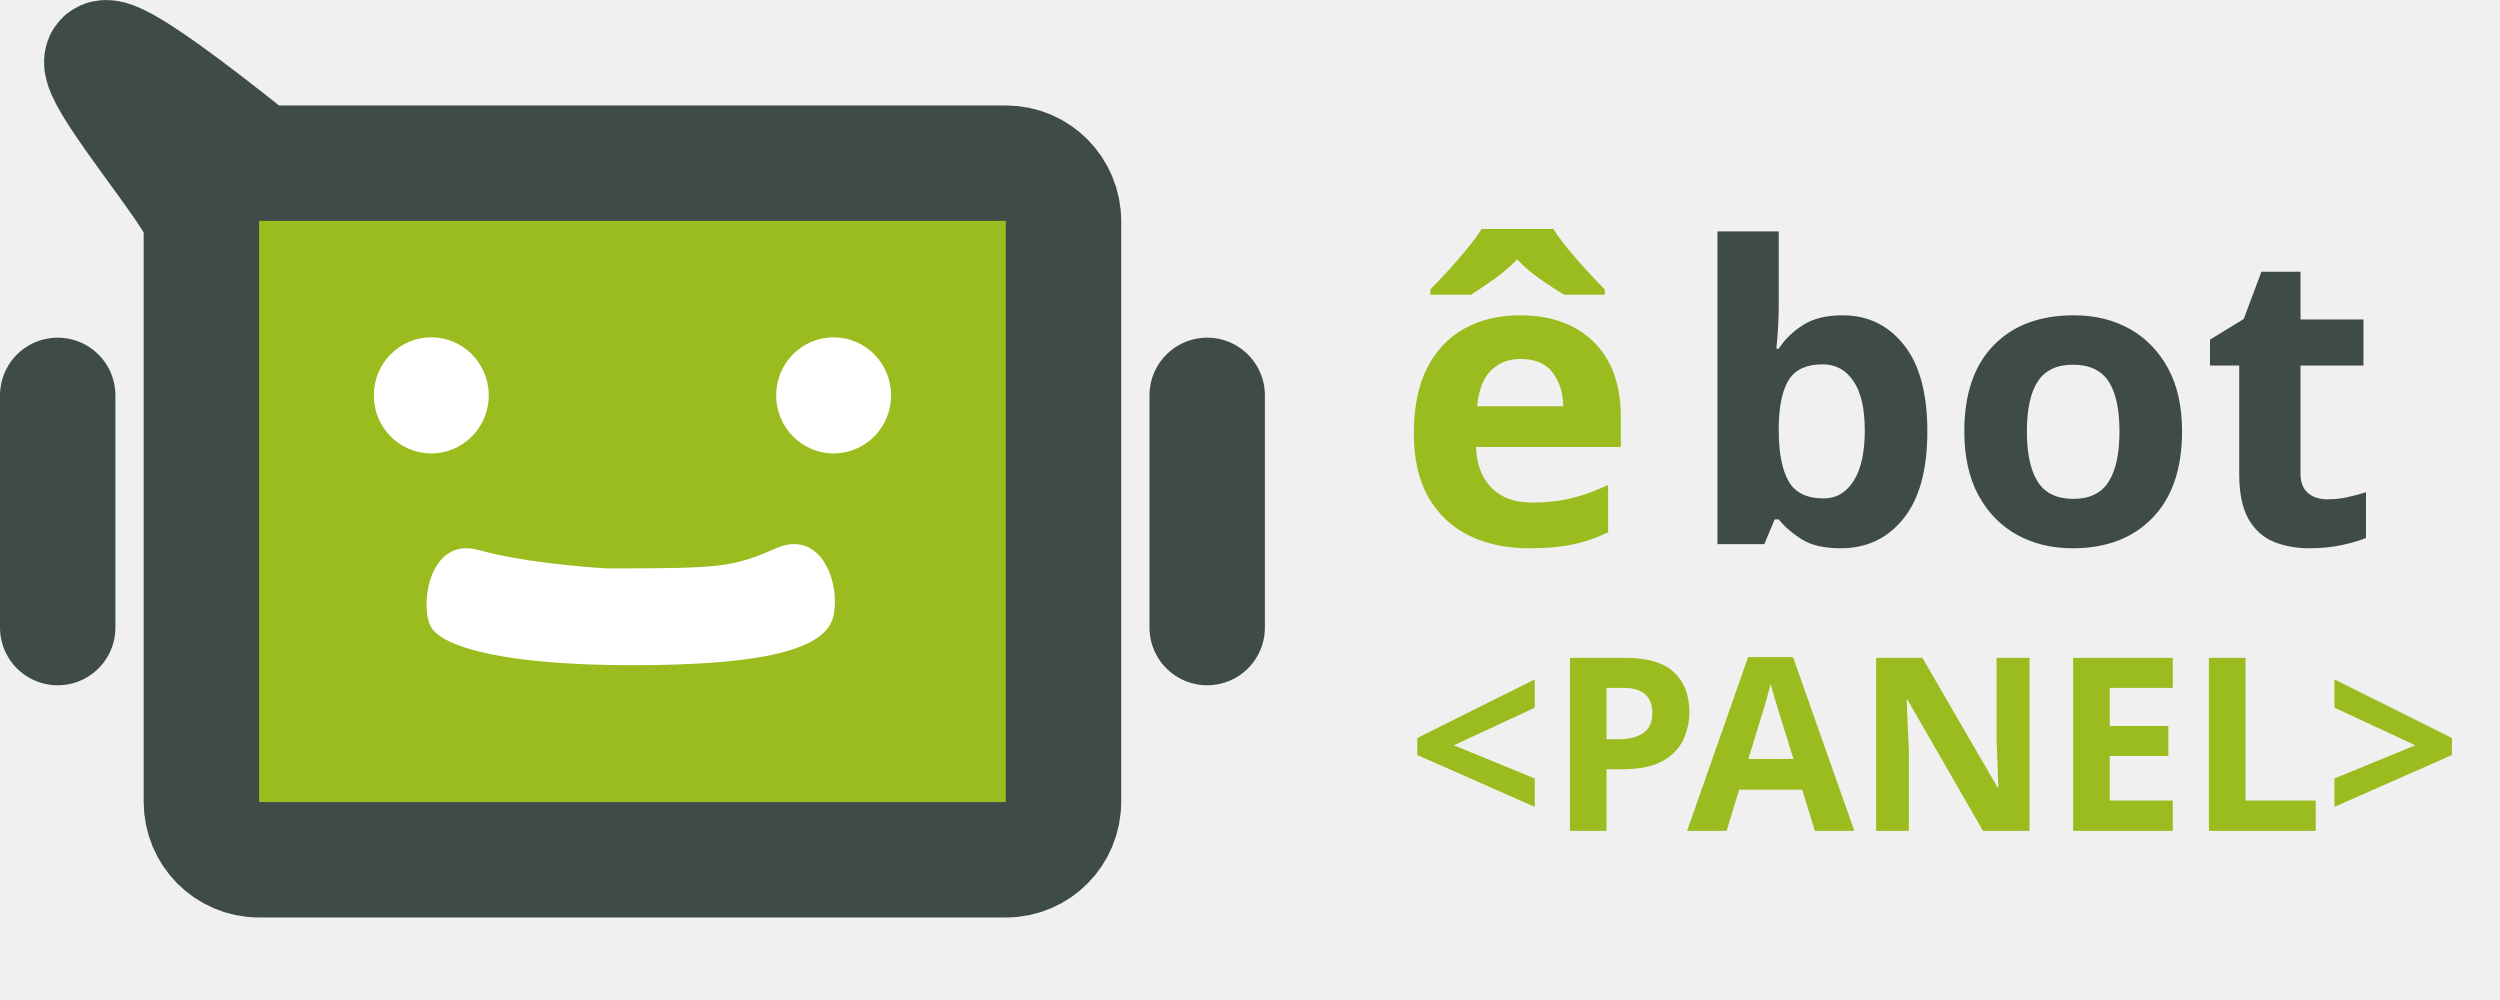
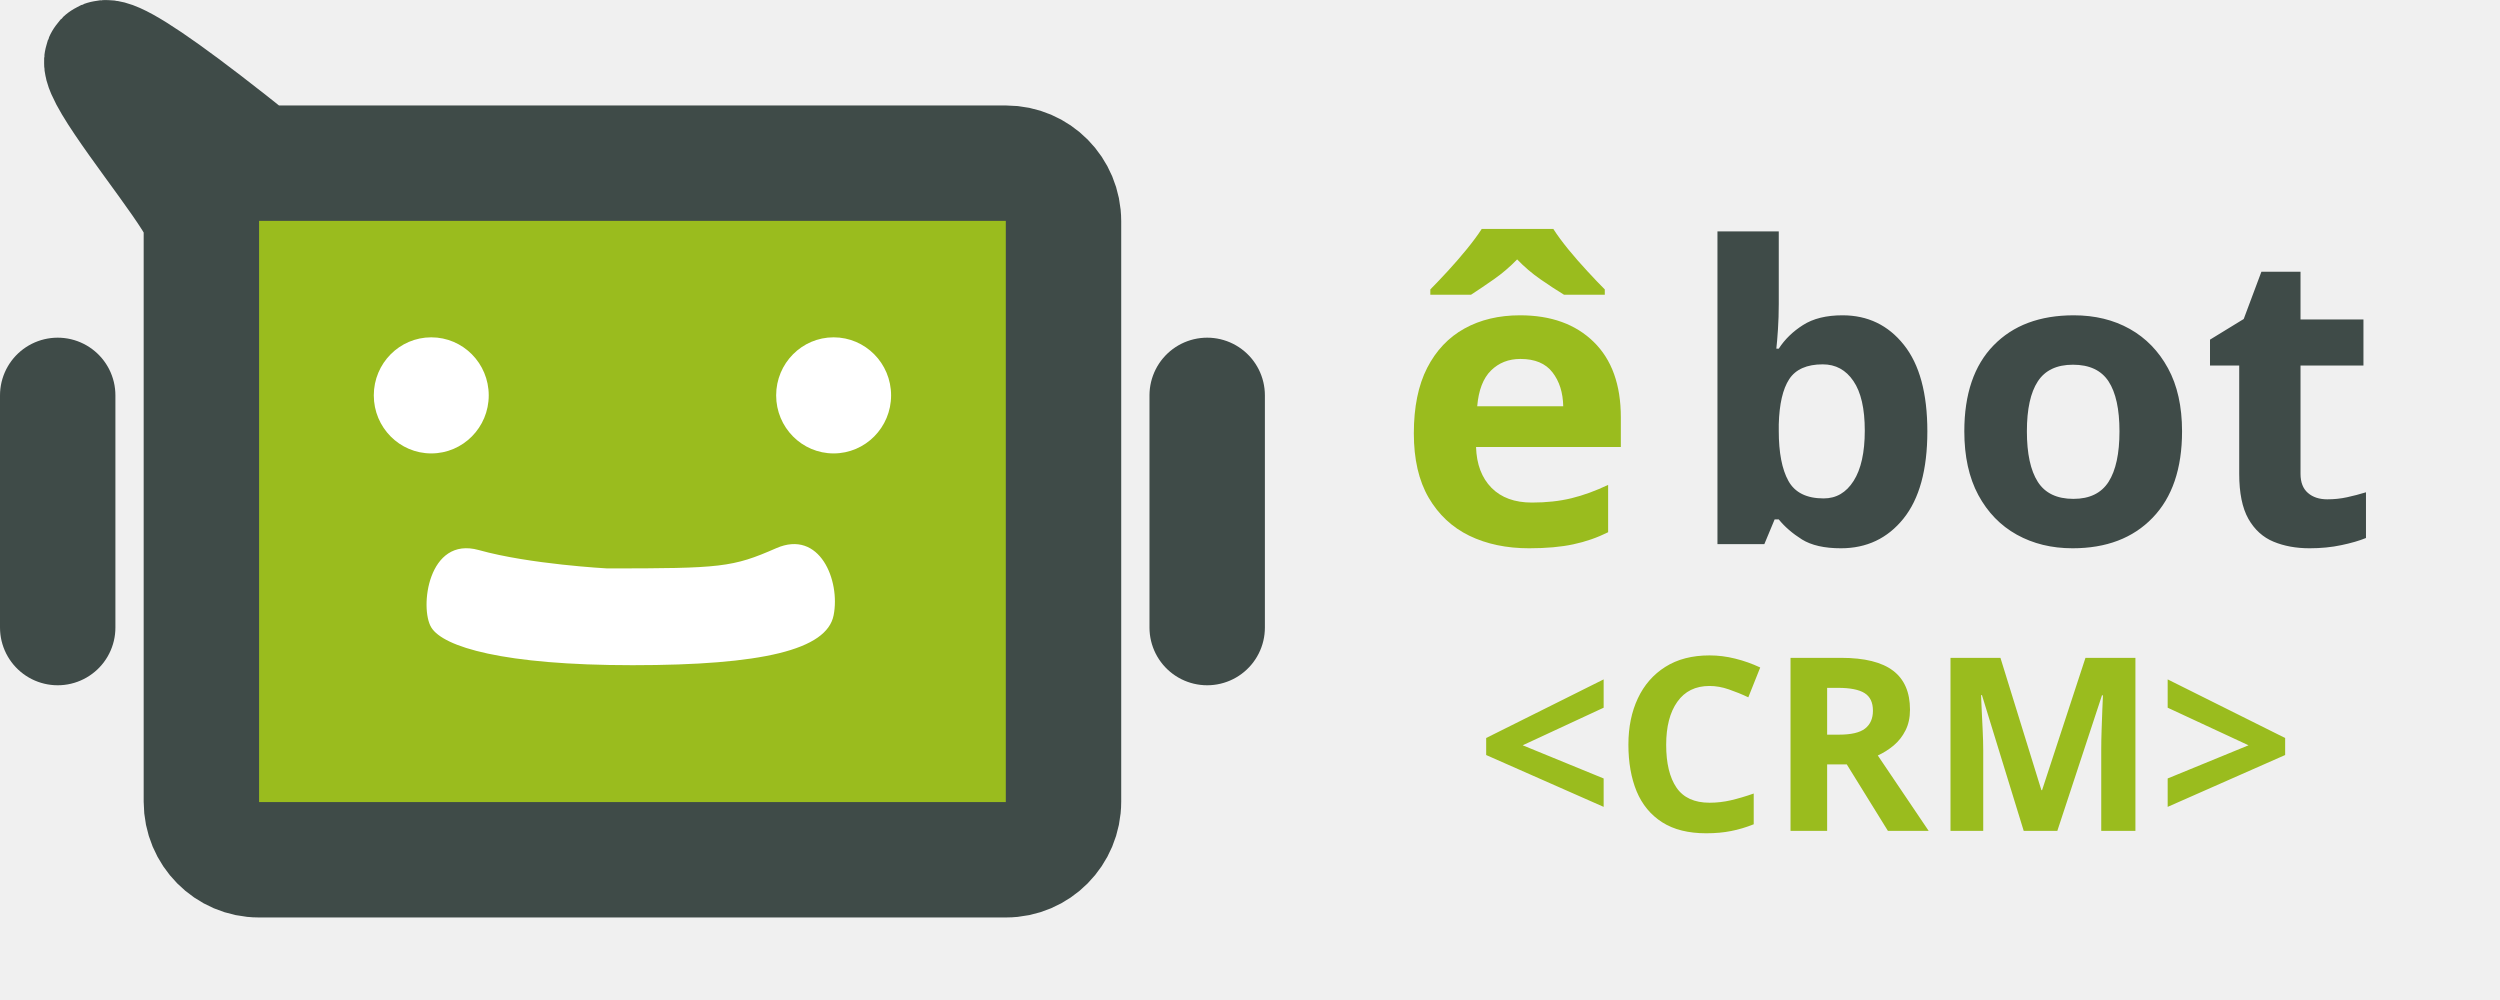
<svg xmlns="http://www.w3.org/2000/svg" id="Camada_2" data-name="Camada 2" viewBox="0 0 433.26 173.3">
  <defs>
    <style>
      .cls-1, .cls-2, .cls-3 {
        fill: #9abc1e;
      }

      .cls-1, .cls-3, .cls-4 {
        font-family: CocogooseProTrial-Bold, CocogooseProTrial;
        font-weight: 700;
      }

      .cls-1, .cls-4 {
        font-size: 71.31px;
      }

      .cls-5 {
        fill: #fff;
      }

      .cls-6 {
        stroke-linecap: round;
        stroke-linejoin: round;
      }

      .cls-6, .cls-2 {
        stroke: #3f4b48;
        stroke-width: 20px;
      }

      .cls-6, .cls-4 {
        fill: #3f4b48;
      }

      .cls-2 {
        stroke-miterlimit: 66.67;
      }

      .cls-7 {
        letter-spacing: -.1em;
      }

      .cls-3 {
        font-size: 42px;
      }
    </style>
  </defs>
  <g id="Logo_clinical_black_aplicação_1">
    <path class="cls-2" d="M44.86,28.28h129.49c5.5,0,9.96,4.5,9.96,10.06v100.6c0,5.56-4.46,10.06-9.96,10.06H44.86c-5.5,0-9.96-4.5-9.96-10.06V38.34c0-5.56-44.82-54.03,9.96-10.06Z" />
    <ellipse class="cls-5" cx="74.74" cy="68.52" rx="9.96" ry="10.06" />
    <ellipse class="cls-5" cx="144.47" cy="68.52" rx="9.96" ry="10.06" />
    <path class="cls-6" d="M10,68.52v40.24" />
    <path class="cls-6" d="M209.21,68.52v40.24" />
    <path class="cls-5" d="M105.23,98.51s-13.42-.71-22.24-3.18-10.31,10.07-8.24,13.42,12.41,6.53,34.86,6.53,33.68-2.65,34.86-8.65c1.19-6-2.39-14.94-9.96-11.62-7.57,3.32-9.51,3.5-29.28,3.5Z" />
    <text class="cls-4" transform="translate(292.08 94.3)">
      <tspan x="0" y="0">bot</tspan>
    </text>
    <text class="cls-3" transform="translate(243.81 143.99)">
-       <tspan x="0" y="0">&lt;</tspan>
-       <tspan class="cls-7" x="24.48" y="0">P</tspan>
-       <tspan x="48.57" y="0">ANEL&gt;</tspan>
+       <tspan x="83" y="0" text-anchor="middle">&lt;CRM&gt;</tspan>
    </text>
    <text class="cls-1" transform="translate(241.82 94.3)">
      <tspan x="0" y="0">ê</tspan>
    </text>
  </g>
</svg>
